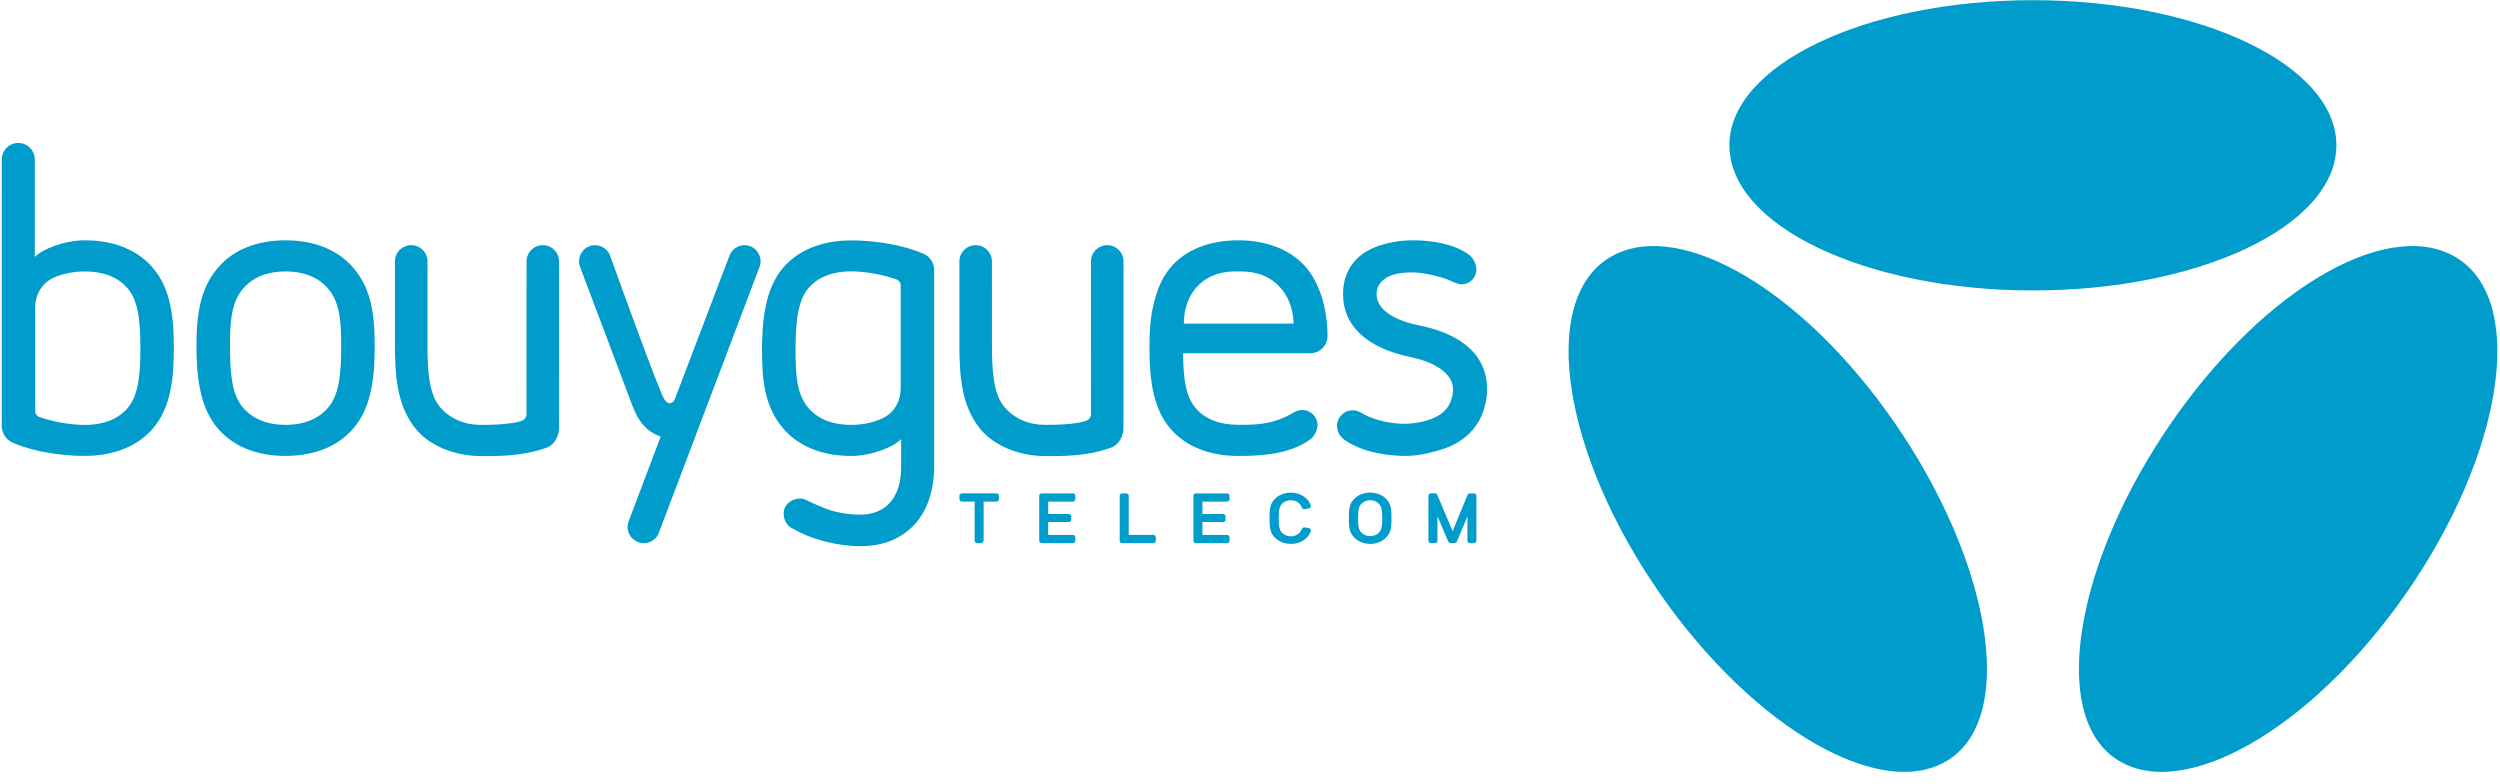
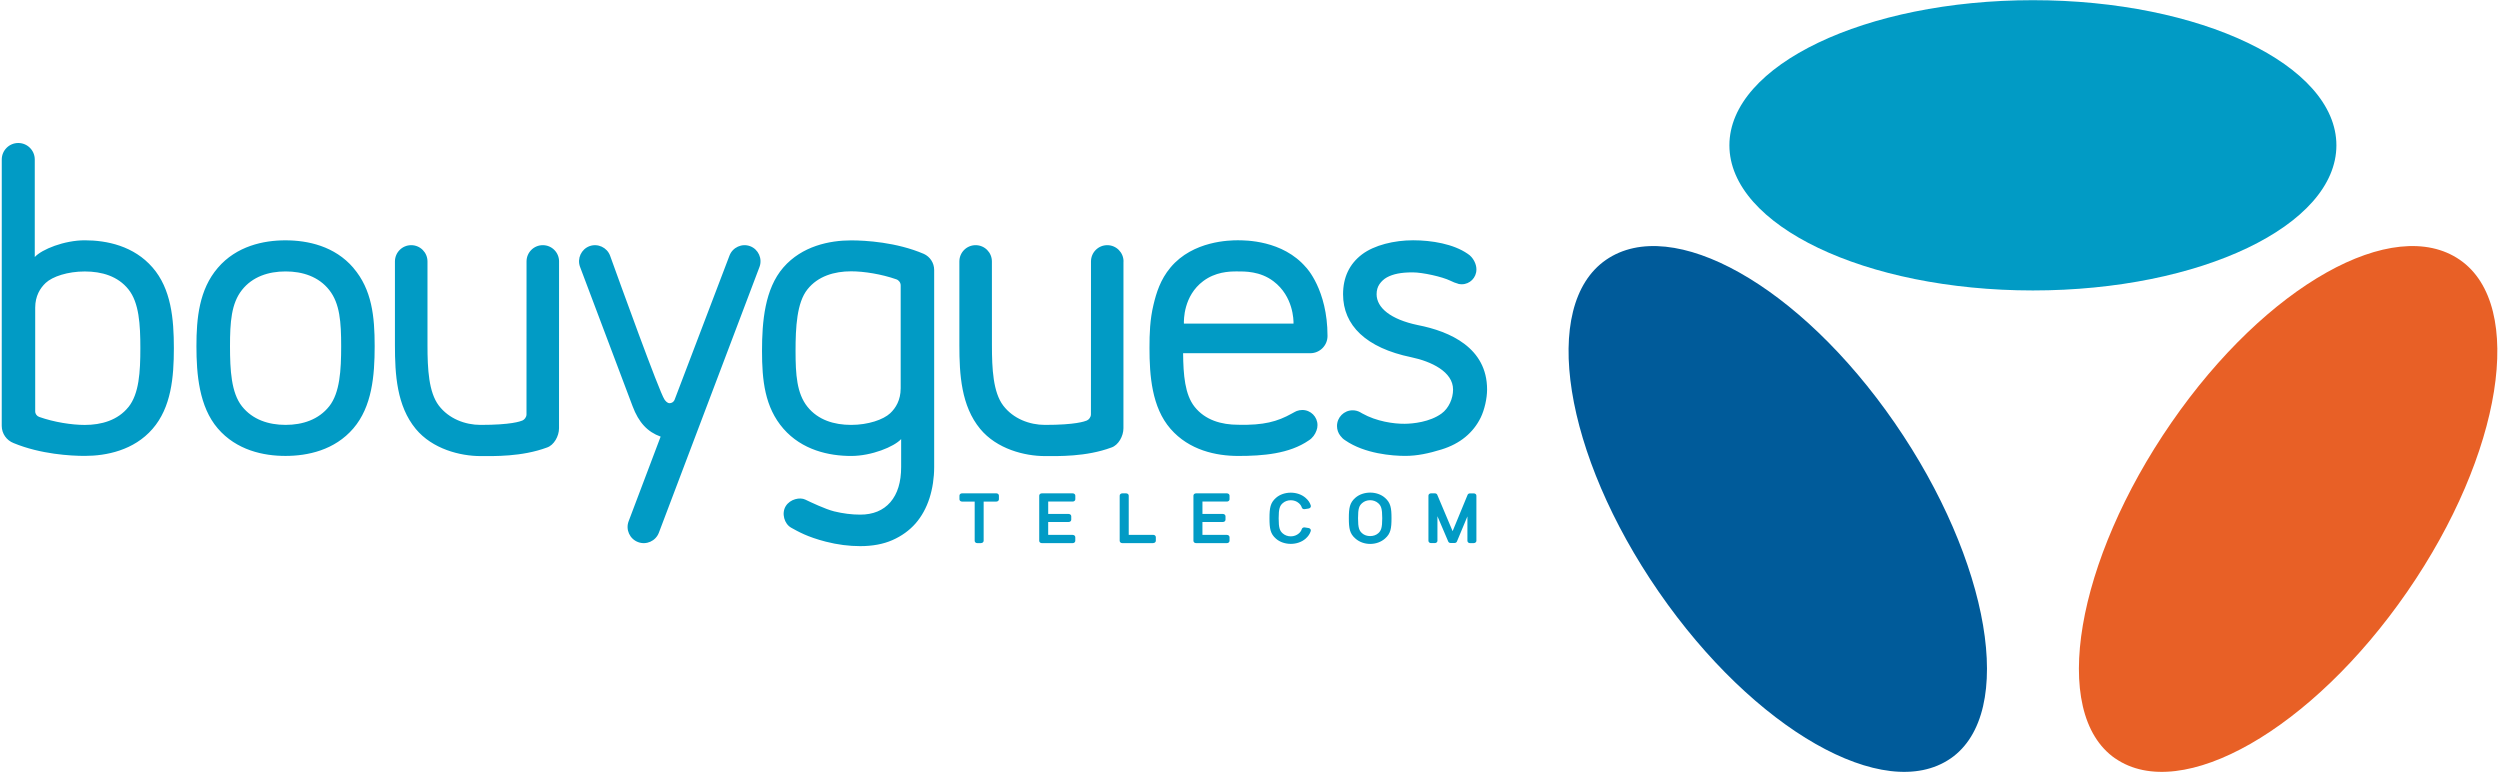
<svg xmlns="http://www.w3.org/2000/svg" width="150" height="47" viewBox="0 0 150 47">
-   <g fill="#009DCC" fill-rule="evenodd">
-     <path d="M9.152 16.048c-1.12-1.29-2.737-1.63-4.066-1.63-1.223 0-2.572.538-3 1.003V9.568c0-.547-.443-.99-.99-.99-.546 0-.99.443-.99.99L.104 25.55c0 .47.294.873.71 1.034 1.625.673 3.442.77 4.272.77 1.29 0 2.945-.33 4.066-1.62 1.12-1.287 1.28-3.09 1.28-4.844 0-1.756-.16-3.556-1.28-4.842zm-1.447 8.375c-.634.792-1.618 1.073-2.62 1.073-.78 0-1.846-.166-2.73-.48-.14-.046-.243-.18-.243-.335v-6.218c0-.703.297-1.177.63-1.49.41-.384 1.322-.686 2.344-.686 1.022 0 1.985.28 2.62 1.073.64.798.715 2.105.715 3.53 0 1.426-.075 2.733-.715 3.533zM21.202 16.07c-1.122-1.308-2.742-1.65-4.067-1.65-1.325-.003-2.945.342-4.066 1.65-1.12 1.304-1.282 3.023-1.282 4.7 0 1.68.16 3.63 1.28 4.935 1.122 1.308 2.742 1.653 4.067 1.65 1.325 0 2.945-.342 4.067-1.65 1.12-1.304 1.28-3.154 1.28-4.934 0-1.78-.16-3.396-1.28-4.7zm-1.448 8.306c-.634.803-1.597 1.117-2.62 1.117-1.02 0-1.984-.314-2.618-1.117-.64-.81-.716-2.16-.716-3.605 0-1.446.077-2.56.716-3.37.634-.805 1.597-1.116 2.62-1.116 1.02 0 1.984.31 2.618 1.115.64.81.716 1.926.716 3.37 0 1.446-.077 2.795-.716 3.606zM33.545 15.687c0-.54-.437-.977-.977-.977s-.976.437-.976.977l-.002 9.175c0 .166-.12.318-.247.37-.126.05-.667.262-2.51.262-.925 0-1.905-.37-2.504-1.16-.606-.8-.68-2.194-.68-3.62v-5.027c0-.54-.436-.977-.975-.977-.54 0-.977.437-.977.977v5.024c0 1.757.11 3.643 1.25 5.023.998 1.206 2.666 1.63 3.885 1.63.773 0 2.465.053 3.99-.515.42-.14.72-.685.72-1.152l.002-10.01zM40.47 24.002c-.054.115-.17.19-.296.19-.153-.003-.263-.162-.305-.222-.31-.444-2.737-7.17-3.263-8.63-.184-.496-.742-.752-1.236-.57-.492.183-.75.738-.57 1.233l3.154 8.364c.37.99.903 1.55 1.685 1.83l-1.918 5.078c-.19.5.062 1.06.563 1.25.5.19 1.06-.062 1.25-.562l6.04-15.953c.182-.493-.07-1.05-.557-1.236-.493-.19-1.056.063-1.245.56L40.47 24zM56.05 16.197c0-.426-.252-.794-.616-.962-1.65-.708-3.52-.812-4.367-.812-1.288 0-2.944.334-4.066 1.625-1.118 1.286-1.28 3.254-1.28 5.01 0 1.756.162 3.374 1.28 4.66 1.123 1.29 2.738 1.64 4.067 1.64 1.223 0 2.573-.55 3-1.013v1.678c0 .9-.215 1.61-.648 2.11-.43.495-1.037.745-1.807.745-.51 0-1.035-.066-1.565-.196-.526-.13-1.42-.556-1.736-.708-.316-.152-.902-.035-1.168.393-.266.428-.09 1.068.33 1.298.418.23.95.545 2.066.833.712.184 1.41.27 2.073.27.728 0 1.378-.117 1.932-.362s1.022-.582 1.39-1.003c.365-.42.646-.93.834-1.515.185-.58.28-1.21.28-1.866V16.197zm-2.01 7.107c0 .703-.295 1.177-.627 1.49-.41.384-1.324.7-2.345.7-1.022 0-1.985-.294-2.62-1.087-.64-.8-.715-1.924-.715-3.35 0-1.425.076-2.9.716-3.698.633-.794 1.617-1.078 2.618-1.078.775 0 1.832.168 2.713.48.153.052.262.196.262.366v6.176zM67.412 15.687c0-.54-.437-.977-.976-.977-.54 0-.977.437-.977.977l-.002 9.175c0 .166-.122.318-.248.37-.125.05-.667.262-2.51.262-.924 0-1.904-.37-2.504-1.16-.605-.8-.677-2.194-.677-3.62l-.002-5.027c0-.54-.437-.977-.976-.977-.54 0-.976.437-.976.977v5.024c0 1.757.11 3.643 1.25 5.023.997 1.206 2.666 1.63 3.884 1.63.774 0 2.466.053 3.99-.515.42-.14.72-.685.72-1.152l.002-10.01zM78.364 16.048c-1.404-1.647-3.66-1.632-4.122-1.63-.427.003-2.66.014-4.01 1.63-.613.73-.855 1.533-1.023 2.24-.212.89-.24 1.712-.24 2.592 0 1.655.142 3.56 1.262 4.847 1.12 1.29 2.74 1.63 4.066 1.63 1.464 0 3.058-.123 4.23-.932.228-.14.385-.37.463-.592.04-.1.06-.21.06-.324 0-.504-.407-.91-.91-.91-.117 0-.228.024-.332.06-.06.022-.133.067-.297.154-.865.484-1.692.71-3.212.674-1.022 0-1.985-.28-2.62-1.073-.59-.74-.68-1.917-.693-3.22h7.63c.572 0 1.035-.463 1.035-1.034 0-2.783-1.286-4.112-1.286-4.112zm-7.33 3.37c-.004-.208-.03-1.663 1.16-2.553.73-.544 1.524-.58 2.01-.58.484 0 1.4-.02 2.207.593 1.193.904 1.204 2.338 1.2 2.54h-6.575zM87.49 17.03c.07.016.14.026.216.026.485 0 .878-.395.878-.88v-.034c0-.283-.18-.7-.524-.915-.85-.588-2.147-.81-3.276-.81-1.13 0-2.325.287-3.068.85-.75.57-1.132 1.375-1.132 2.39 0 1.863 1.377 3.217 4.093 3.777 1.2.252 2.507.87 2.507 1.938 0 .54-.257 1.126-.694 1.442-.7.508-1.71.61-2.207.613-.656.006-1.686-.137-2.553-.623-.037-.026-.078-.048-.12-.07-.134-.074-.287-.116-.45-.116-.52 0-.94.422-.94.944 0 .222.075.426.203.587.077.104.174.2.29.27 1.173.813 2.843.936 3.602.936.717 0 1.413-.15 2.18-.387.552-.172 1.03-.42 1.423-.744.393-.323.705-.718.927-1.174.222-.457.38-1.135.38-1.68 0-2.498-2.216-3.485-4.152-3.863-1.644-.342-2.477-1.048-2.477-1.852 0-.233.057-.436.172-.604.118-.172.268-.31.45-.41.185-.102.403-.178.646-.225.25-.048.525-.075.92-.073.557.002 1.742.254 2.253.507.144.07.297.136.453.175z" />
+   <g fill="none" fill-rule="evenodd">
+     <path fill="#019BC5" d="M9.152,16.048 C8.032,14.758 6.415,14.418 5.086,14.418 C3.863,14.418 2.514,14.956 2.086,15.421 L2.086,9.57 C2.086,9.023 1.643,8.58 1.096,8.58 C0.55,8.58 0.106,9.023 0.106,9.57 L0.104,25.55 C0.104,26.02 0.398,26.423 0.814,26.584 C2.439,27.257 4.256,27.354 5.086,27.354 C6.376,27.354 8.031,27.024 9.152,25.734 C10.272,24.447 10.432,22.644 10.432,20.89 C10.432,19.134 10.272,17.334 9.152,16.048 L9.152,16.048 Z M7.705,24.423 C7.071,25.215 6.087,25.496 5.085,25.496 C4.305,25.496 3.239,25.33 2.355,25.016 C2.215,24.97 2.112,24.836 2.112,24.681 L2.112,18.464 C2.112,17.761 2.409,17.287 2.742,16.974 C3.152,16.59 4.064,16.288 5.086,16.288 C6.108,16.288 7.071,16.568 7.706,17.361 C8.346,18.159 8.421,19.466 8.421,20.891 C8.421,22.317 8.347,23.624 7.707,24.424 L7.705,24.423 Z M21.202,16.07 C20.08,14.762 18.46,14.42 17.135,14.42 C15.81,14.417 14.19,14.762 13.069,16.07 C11.949,17.374 11.786,19.093 11.786,20.77 C11.786,22.45 11.946,24.4 13.066,25.705 C14.188,27.013 15.808,27.358 17.133,27.355 C18.458,27.355 20.078,27.013 21.2,25.705 C22.32,24.401 22.48,22.551 22.48,20.771 C22.48,18.991 22.32,17.376 21.2,16.071 L21.202,16.07 Z M19.754,24.376 C19.12,25.179 18.157,25.493 17.134,25.493 C16.114,25.493 15.15,25.179 14.516,24.376 C13.876,23.566 13.8,22.216 13.8,20.771 C13.8,19.326 13.877,18.211 14.516,17.401 C15.15,16.597 16.113,16.286 17.136,16.286 C18.156,16.286 19.12,16.596 19.754,17.401 C20.394,18.211 20.47,19.327 20.47,20.771 C20.47,22.217 20.393,23.566 19.754,24.377 L19.754,24.376 Z M33.544,15.686 C33.544,15.146 33.108,14.71 32.568,14.71 C32.028,14.71 31.592,15.147 31.592,15.687 L31.59,24.862 C31.59,25.028 31.47,25.18 31.343,25.232 C31.217,25.282 30.676,25.494 28.833,25.494 C27.908,25.494 26.928,25.124 26.329,24.334 C25.722,23.534 25.649,22.14 25.649,20.714 L25.649,15.687 C25.649,15.147 25.212,14.71 24.673,14.71 C24.133,14.71 23.696,15.147 23.696,15.687 L23.696,20.711 C23.696,22.469 23.806,24.355 24.946,25.735 C25.944,26.941 27.612,27.365 28.831,27.365 C29.604,27.365 31.296,27.418 32.821,26.85 C33.241,26.71 33.541,26.164 33.541,25.697 L33.543,15.687 L33.544,15.686 Z M40.47,24.002 C40.416,24.117 40.3,24.192 40.174,24.192 C40.021,24.189 39.911,24.03 39.869,23.97 C39.559,23.526 37.131,16.8 36.605,15.34 C36.421,14.844 35.863,14.588 35.369,14.77 C34.877,14.953 34.619,15.508 34.799,16.003 L37.953,24.367 C38.323,25.357 38.856,25.917 39.638,26.197 L37.718,31.275 C37.528,31.775 37.781,32.335 38.282,32.525 C38.782,32.715 39.342,32.463 39.532,31.963 L45.572,16.01 C45.754,15.517 45.502,14.96 45.015,14.774 C44.522,14.584 43.959,14.837 43.77,15.334 L40.47,24 L40.47,24.002 Z M56.05,16.197 C56.05,15.771 55.798,15.403 55.434,15.235 C53.784,14.527 51.914,14.423 51.067,14.423 C49.779,14.423 48.123,14.757 47.001,16.048 C45.884,17.334 45.721,19.302 45.721,21.058 C45.721,22.814 45.884,24.432 47.001,25.718 C48.125,27.008 49.741,27.358 51.069,27.358 C52.292,27.358 53.642,26.808 54.069,26.345 L54.069,28.023 C54.069,28.923 53.854,29.633 53.421,30.133 C52.991,30.628 52.384,30.878 51.614,30.878 C51.104,30.878 50.579,30.812 50.049,30.682 C49.523,30.552 48.629,30.126 48.313,29.974 C47.997,29.822 47.411,29.939 47.145,30.367 C46.879,30.795 47.055,31.435 47.475,31.665 C47.893,31.895 48.425,32.21 49.541,32.498 C50.253,32.682 50.951,32.768 51.614,32.768 C52.342,32.768 52.992,32.651 53.546,32.406 C54.1,32.161 54.568,31.824 54.936,31.403 C55.301,30.983 55.582,30.473 55.77,29.888 C55.954,29.308 56.05,28.678 56.05,28.022 L56.05,16.197 L56.05,16.197 Z M54.04,23.304 C54.04,24.007 53.745,24.481 53.413,24.794 C53.003,25.178 52.089,25.494 51.068,25.494 C50.046,25.494 49.083,25.2 48.448,24.407 C47.808,23.607 47.733,22.483 47.733,21.057 C47.733,19.632 47.809,18.157 48.449,17.359 C49.081,16.564 50.065,16.279 51.066,16.279 C51.841,16.279 52.898,16.449 53.779,16.759 C53.932,16.812 54.041,16.956 54.041,17.126 L54.041,23.302 L54.04,23.304 Z M67.412,15.687 C67.412,15.147 66.975,14.71 66.436,14.71 C65.896,14.71 65.459,15.147 65.459,15.687 L65.456,24.862 C65.456,25.028 65.334,25.18 65.208,25.232 C65.082,25.282 64.54,25.494 62.698,25.494 C61.773,25.494 60.793,25.124 60.193,24.334 C59.588,23.534 59.516,22.14 59.516,20.714 L59.514,15.687 C59.514,15.147 59.077,14.71 58.538,14.71 C57.998,14.71 57.562,15.147 57.562,15.687 L57.562,20.711 C57.562,22.469 57.672,24.355 58.812,25.735 C59.809,26.941 61.478,27.365 62.696,27.365 C63.47,27.365 65.162,27.418 66.686,26.85 C67.106,26.71 67.406,26.164 67.406,25.697 L67.408,15.687 L67.412,15.687 Z M78.364,16.047 C76.96,14.401 74.704,14.417 74.242,14.417 C73.815,14.421 71.582,14.432 70.232,16.047 C69.619,16.777 69.377,17.581 69.209,18.287 C68.996,19.177 68.969,20 68.969,20.88 C68.969,22.535 69.109,24.44 70.229,25.727 C71.349,27.017 72.969,27.357 74.296,27.357 C75.76,27.357 77.354,27.234 78.526,26.425 C78.754,26.285 78.911,26.055 78.989,25.833 C79.029,25.733 79.049,25.623 79.049,25.509 C79.049,25.004 78.642,24.599 78.139,24.599 C78.022,24.599 77.911,24.622 77.807,24.659 C77.747,24.679 77.674,24.725 77.51,24.812 C76.646,25.296 75.82,25.522 74.3,25.486 C73.277,25.486 72.314,25.206 71.68,24.413 C71.09,23.673 71,22.496 70.986,21.193 L78.616,21.193 C79.188,21.193 79.651,20.73 79.651,20.159 C79.651,17.376 78.366,16.047 78.366,16.047 L78.364,16.047 Z M71.034,19.417 C71.03,19.21 71.004,17.755 72.194,16.865 C72.924,16.321 73.718,16.285 74.204,16.285 C74.688,16.285 75.604,16.265 76.411,16.878 C77.605,17.782 77.616,19.216 77.611,19.418 L71.037,19.418 L71.034,19.417 Z M87.49,17.03 L87.49,17.025 C87.334,16.986 87.181,16.92 87.037,16.85 C86.526,16.597 85.341,16.345 84.784,16.343 C84.389,16.341 84.114,16.368 83.864,16.416 C83.621,16.463 83.403,16.54 83.218,16.64 C83.036,16.74 82.886,16.88 82.768,17.05 C82.653,17.218 82.596,17.421 82.596,17.654 C82.596,18.458 83.429,19.164 85.073,19.506 C87.009,19.884 89.225,20.871 89.225,23.369 C89.225,23.914 89.067,24.592 88.845,25.049 C88.623,25.505 88.311,25.9 87.918,26.223 C87.525,26.547 87.047,26.795 86.495,26.967 C85.728,27.204 85.032,27.354 84.315,27.354 C83.556,27.354 81.886,27.231 80.713,26.419 C80.597,26.349 80.5,26.252 80.423,26.149 C80.295,25.988 80.22,25.784 80.22,25.562 C80.22,25.04 80.64,24.618 81.16,24.618 C81.323,24.618 81.476,24.66 81.61,24.734 C81.652,24.756 81.693,24.778 81.73,24.804 C82.597,25.29 83.627,25.433 84.283,25.427 C84.78,25.424 85.79,25.322 86.49,24.814 C86.927,24.498 87.184,23.912 87.184,23.372 C87.184,22.304 85.877,21.686 84.677,21.434 C81.961,20.874 80.584,19.52 80.584,17.657 C80.584,16.642 80.966,15.837 81.716,15.267 C82.459,14.704 83.654,14.417 84.784,14.417 C85.913,14.417 87.21,14.639 88.06,15.227 C88.404,15.442 88.584,15.859 88.584,16.142 L88.584,16.176 C88.584,16.661 88.191,17.056 87.706,17.056 C87.63,17.056 87.56,17.046 87.49,17.03 Z M58.864,32.587 L58.631,32.587 C58.548,32.587 58.481,32.527 58.481,32.449 L58.481,30.095 L57.721,30.095 C57.636,30.095 57.567,30.033 57.567,29.957 L57.567,29.737 C57.567,29.661 57.637,29.6 57.721,29.6 L59.781,29.6 C59.866,29.6 59.935,29.66 59.935,29.738 L59.935,29.958 C59.935,30.033 59.865,30.095 59.781,30.095 L59.019,30.095 L59.019,32.447 C59.019,32.523 58.949,32.584 58.865,32.584 L58.864,32.587 Z M64.364,32.587 L62.506,32.587 C62.421,32.587 62.353,32.527 62.353,32.449 L62.353,29.739 C62.353,29.662 62.423,29.601 62.506,29.601 L64.364,29.601 C64.45,29.601 64.519,29.661 64.519,29.738 L64.519,29.958 C64.519,30.032 64.449,30.094 64.362,30.094 L62.892,30.094 L62.892,30.838 L64.122,30.838 C64.207,30.838 64.275,30.9 64.275,30.974 L64.275,31.184 C64.275,31.259 64.207,31.319 64.121,31.319 L62.891,31.319 L62.891,32.094 L64.361,32.094 C64.448,32.094 64.517,32.154 64.517,32.23 L64.517,32.45 C64.517,32.527 64.447,32.588 64.361,32.588 L64.364,32.587 Z M69.194,32.587 L67.334,32.587 C67.249,32.587 67.181,32.527 67.181,32.449 L67.181,29.739 C67.181,29.662 67.251,29.601 67.337,29.601 L67.569,29.601 C67.655,29.601 67.724,29.661 67.724,29.738 L67.724,32.091 L69.194,32.091 C69.28,32.091 69.35,32.151 69.35,32.227 L69.35,32.447 C69.35,32.522 69.28,32.583 69.194,32.583 L69.194,32.587 Z M73.617,32.587 L71.76,32.587 C71.675,32.587 71.606,32.527 71.606,32.449 L71.606,29.739 C71.606,29.662 71.674,29.601 71.76,29.601 L73.617,29.601 C73.703,29.601 73.772,29.661 73.772,29.738 L73.772,29.958 C73.772,30.032 73.702,30.094 73.617,30.094 L72.147,30.094 L72.147,30.838 L73.377,30.838 C73.462,30.838 73.53,30.9 73.53,30.974 L73.53,31.184 C73.53,31.259 73.462,31.319 73.376,31.319 L72.146,31.319 L72.146,32.094 L73.616,32.094 C73.703,32.094 73.772,32.154 73.772,32.23 L73.772,32.45 C73.772,32.527 73.702,32.588 73.617,32.588 L73.617,32.587 Z M78.523,31.683 L78.519,31.683 C78.567,31.69 78.605,31.716 78.629,31.75 C78.653,31.787 78.658,31.832 78.643,31.87 C78.588,32.041 78.493,32.18 78.338,32.318 C78.101,32.527 77.774,32.632 77.448,32.632 C77.12,32.632 76.792,32.529 76.556,32.319 C76.219,32.024 76.169,31.709 76.169,31.094 C76.169,30.479 76.219,30.171 76.555,29.874 C76.791,29.664 77.119,29.56 77.449,29.56 C77.775,29.56 78.102,29.665 78.339,29.875 C78.495,30.011 78.589,30.151 78.645,30.321 C78.66,30.361 78.656,30.407 78.632,30.441 C78.606,30.478 78.568,30.503 78.522,30.511 L78.282,30.549 C78.21,30.56 78.138,30.525 78.112,30.462 C78.072,30.337 78.012,30.26 77.927,30.187 C77.803,30.076 77.632,30.014 77.447,30.014 C77.263,30.014 77.093,30.077 76.967,30.187 C76.79,30.342 76.72,30.513 76.72,31.099 C76.72,31.686 76.79,31.852 76.966,32.006 C77.092,32.117 77.262,32.181 77.449,32.181 C77.631,32.181 77.802,32.117 77.929,32.007 C78.013,31.934 78.073,31.857 78.113,31.731 C78.14,31.67 78.211,31.635 78.283,31.645 L78.523,31.683 Z M83.1,29.87 L83.103,29.871 C83.44,30.171 83.49,30.478 83.49,31.091 C83.49,31.708 83.44,32.016 83.103,32.311 C82.865,32.521 82.551,32.635 82.211,32.635 C81.873,32.635 81.557,32.52 81.321,32.31 C80.981,32.014 80.931,31.706 80.931,31.09 C80.931,30.476 80.981,30.168 81.318,29.87 C81.554,29.661 81.882,29.556 82.21,29.556 C82.537,29.556 82.865,29.66 83.1,29.87 Z M82.69,31.998 L82.687,32.002 C82.864,31.846 82.934,31.681 82.934,31.094 C82.934,30.507 82.864,30.341 82.689,30.187 C82.563,30.076 82.391,30.012 82.209,30.012 C82.023,30.012 81.853,30.076 81.729,30.186 C81.552,30.341 81.482,30.506 81.482,31.091 C81.482,31.678 81.553,31.842 81.73,31.998 C81.854,32.11 82.032,32.165 82.21,32.165 C82.387,32.165 82.565,32.11 82.69,31.998 Z M88.432,32.588 L88.2,32.588 C88.115,32.588 88.045,32.528 88.045,32.448 L88.045,30.983 L87.412,32.5 C87.387,32.55 87.33,32.58 87.27,32.58 L87.04,32.58 C86.977,32.58 86.923,32.55 86.898,32.5 L86.246,30.973 L86.246,32.449 C86.246,32.524 86.176,32.585 86.093,32.585 L85.86,32.585 C85.775,32.585 85.706,32.525 85.706,32.447 L85.706,29.737 C85.706,29.661 85.776,29.6 85.86,29.6 L86.093,29.6 C86.153,29.6 86.207,29.63 86.233,29.68 L87.157,31.87 L88.059,29.683 C88.079,29.633 88.139,29.603 88.199,29.603 L88.429,29.603 C88.515,29.603 88.584,29.663 88.584,29.739 L88.584,32.449 C88.584,32.524 88.514,32.585 88.43,32.585 L88.432,32.588 Z" />
    <g transform="translate(93.968)">
-       <path d="M32.952 45.508c3.963 2.737 11.804-1.734 17.512-10.002 5.71-8.268 7.124-17.18 3.16-19.915-3.963-2.736-11.606 1.507-17.315 9.775-5.71 8.268-7.32 17.407-3.358 20.143zM23.067 45.508c-3.963 2.737-11.804-1.734-17.512-10.002-5.71-8.268-7.124-17.18-3.162-19.915C6.357 12.855 14 17.098 19.71 25.366c5.708 8.268 7.32 17.407 3.357 20.143z" />
-       <ellipse cx="28.006" cy="8.719" rx="18.21" ry="8.708" />
-     </g>
-     <g>
-       <path d="M58.864 32.587h-.233c-.084 0-.152-.06-.152-.138v-2.353h-.76c-.084 0-.153-.062-.153-.138v-.22c0-.076.07-.137.154-.137h2.06c.085 0 .154.06.154.137v.22c0 .075-.07.137-.154.137h-.762v2.352c0 .076-.07.137-.154.137zM64.364 32.587h-1.858c-.085 0-.153-.06-.153-.138v-2.71c0-.076.07-.137.153-.137h1.858c.086 0 .155.06.155.137v.22c0 .075-.07.137-.156.137h-1.47v.744h1.23c.085 0 .153.062.153.136v.21c0 .075-.068.135-.154.135h-1.23v.774h1.47c.087 0 .156.06.156.136v.22c0 .076-.07.137-.156.137zM69.193 32.587h-1.858c-.086 0-.154-.06-.154-.138v-2.71c0-.076.07-.137.155-.137h.232c.086 0 .155.06.155.137v2.354h1.47c.086 0 .156.06.156.136v.22c0 .076-.07.137-.155.137zM73.617 32.587H71.76c-.085 0-.154-.06-.154-.138v-2.71c0-.076.068-.137.154-.137h1.857c.086 0 .155.06.155.137v.22c0 .075-.07.137-.155.137h-1.47v.744h1.23c.085 0 .153.062.153.136v.21c0 .075-.068.135-.154.135h-1.23v.774h1.47c.087 0 .156.06.156.136v.22c0 .076-.07.137-.155.137zM78.523 31.683l-.24-.038c-.072-.01-.143.025-.17.086-.04.125-.1.202-.184.275-.126.11-.297.174-.48.174-.186 0-.356-.064-.482-.175-.176-.154-.246-.32-.246-.907 0-.586.07-.757.246-.912.126-.11.296-.173.48-.173.185 0 .356.062.48.173.085.073.145.15.185.275.026.062.098.097.17.086l.24-.038c.046-.007.084-.032.11-.068.024-.035.028-.08.013-.12-.056-.17-.15-.31-.306-.447-.236-.21-.563-.315-.89-.315-.33 0-.657.105-.893.315-.336.297-.386.605-.386 1.22s.05.93.387 1.225c.236.21.564.314.892.314.327 0 .654-.105.89-.314.156-.137.25-.276.306-.447.015-.038.01-.083-.014-.12-.025-.034-.063-.06-.11-.067zM83.1 29.87c-.235-.21-.563-.314-.89-.314-.328 0-.656.105-.892.314-.337.298-.387.606-.387 1.22 0 .616.05.924.388 1.22.237.21.553.325.89.325.34 0 .655-.114.893-.324.337-.296.387-.604.387-1.22 0-.614-.05-.922-.386-1.22zm-.41 2.128c-.125.112-.303.167-.48.167-.178 0-.356-.055-.48-.167-.177-.156-.248-.32-.248-.907 0-.586.07-.752.247-.906.125-.11.295-.174.48-.174.183 0 .355.063.48.174.176.154.246.32.246.907s-.07.752-.247.908zM88.432 32.587H88.2c-.085 0-.155-.06-.155-.138v-1.466l-.633 1.517c-.025.05-.082.08-.142.08h-.23c-.063 0-.117-.03-.142-.08l-.652-1.527v1.476c0 .076-.07.137-.153.137h-.233c-.085 0-.154-.06-.154-.138v-2.71c0-.076.07-.137.154-.137h.233c.06 0 .114.03.14.08l.924 2.188.902-2.186c.022-.05.08-.08.14-.08h.232c.085 0 .154.06.154.136v2.71c0 .076-.07.137-.154.137z" />
+       <path fill="#E86026" d="M32.952,45.508 C36.915,48.245 44.756,43.774 50.464,35.506 C56.174,27.238 57.588,18.326 53.624,15.591 C49.661,12.856 42.018,17.099 36.309,25.367 C30.599,33.635 28.989,42.774 32.949,45.51 L32.952,45.508 Z" />
+       <path fill="#005B9A" d="M23.067,45.508 C19.104,48.245 11.263,43.774 5.555,35.506 C-0.155,27.238 -1.569,18.326 2.393,15.591 C6.357,12.856 14,17.1 19.71,25.367 C25.418,33.635 27.03,42.774 23.067,45.51 L23.067,45.508 Z" />
+       <ellipse cx="28.006" cy="8.719" fill="#019BC5" rx="18.21" ry="8.708" />
    </g>
  </g>
</svg>
